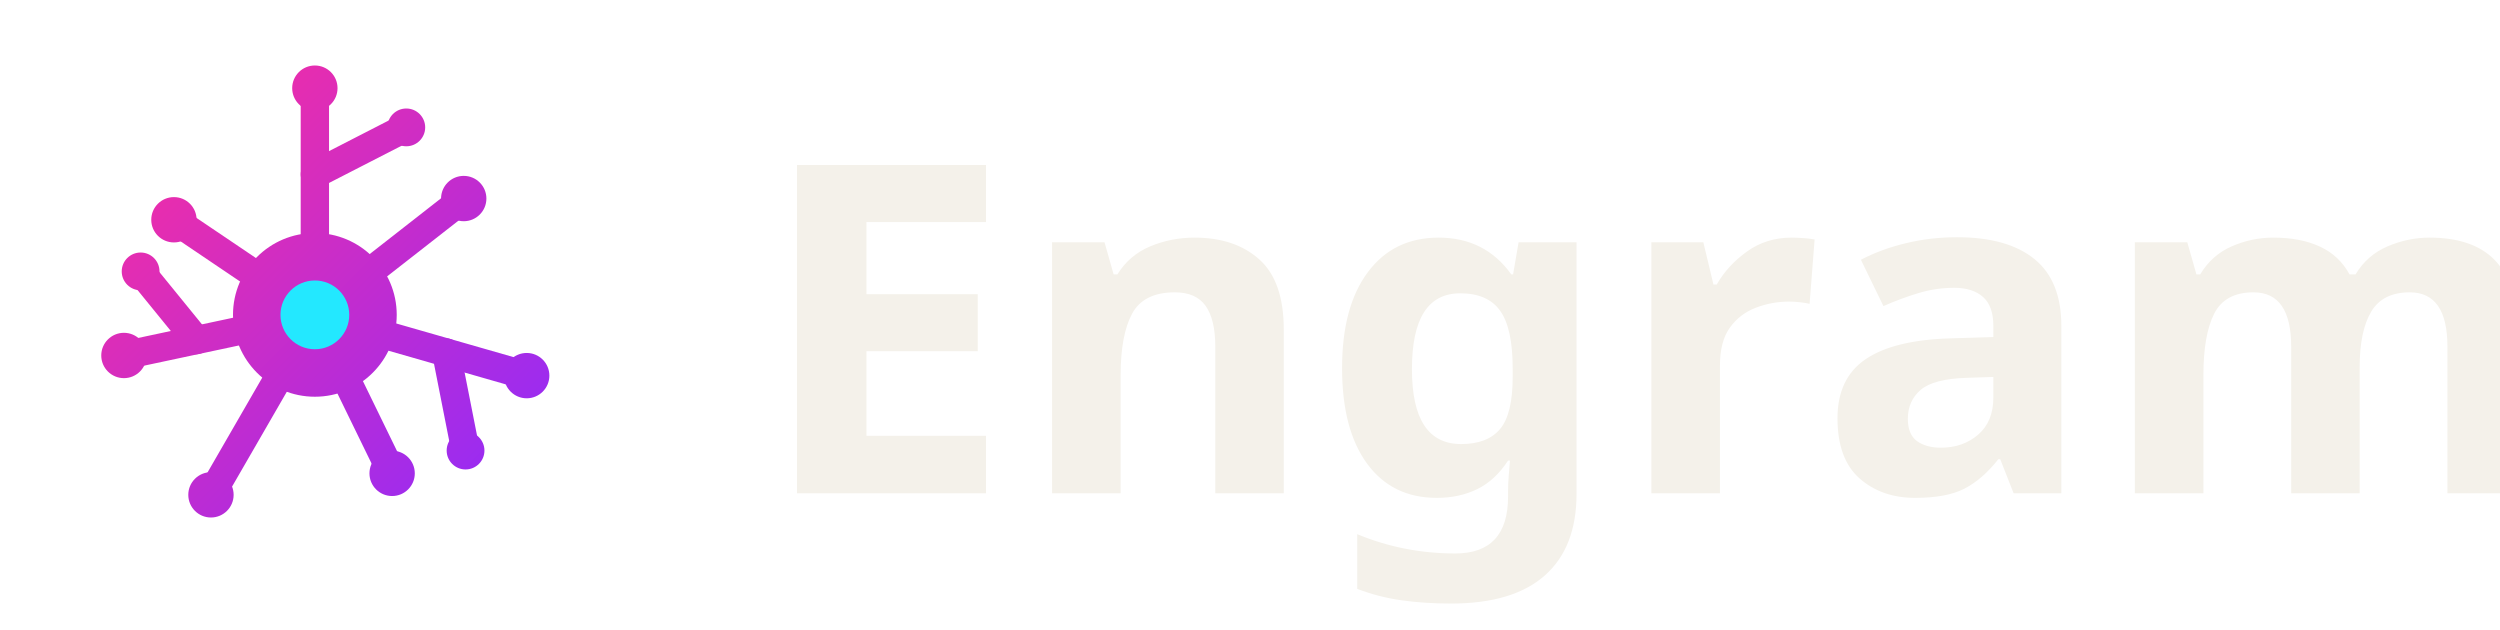
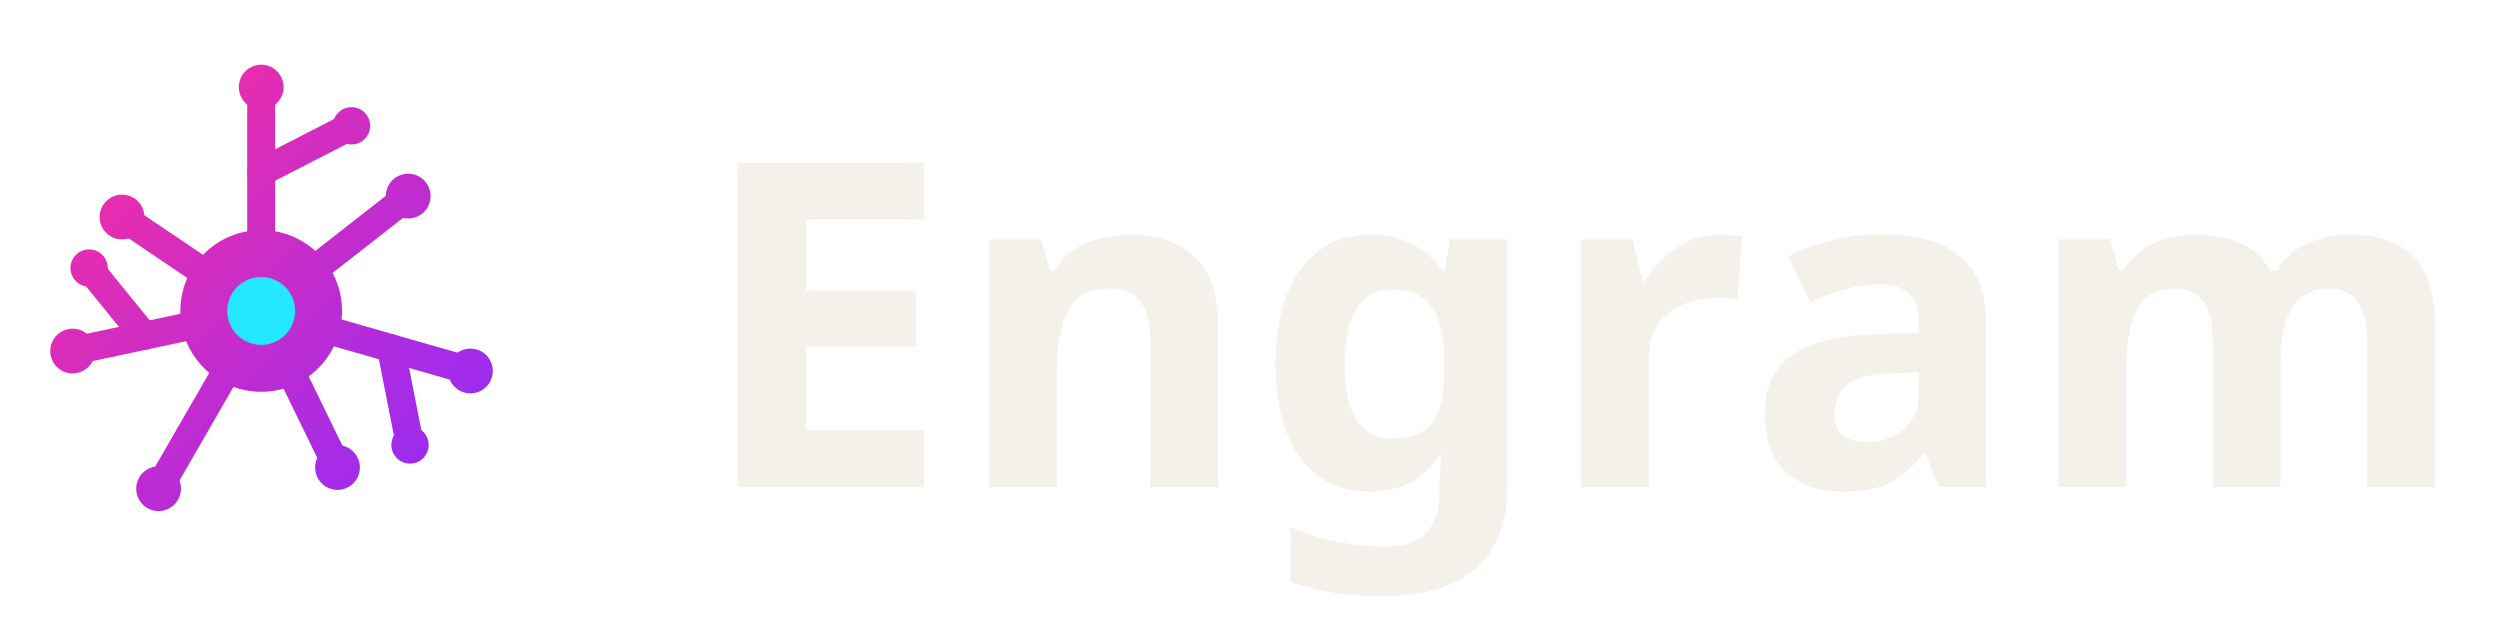
- <svg xmlns="http://www.w3.org/2000/svg" viewBox="0 0 397 100" width="397" height="100" fill="none">
+ <svg xmlns="http://www.w3.org/2000/svg" viewBox="8 0 402 100" width="402" height="100" fill="none">
  <defs>
    <linearGradient id="g" x1="14" y1="14" x2="86" y2="86" gradientUnits="userSpaceOnUse">
      <stop offset="0" stop-color="#FF2E9A" />
      <stop offset="1" stop-color="#8A2BFF" />
    </linearGradient>
  </defs>
  <g stroke="url(#g)" stroke-width="4.5" stroke-linecap="round" fill="none">
    <line x1="50.00" y1="38.00" x2="50.00" y2="14.00" />
    <line x1="50.00" y1="27.68" x2="64.52" y2="20.23" />
    <line x1="59.46" y1="42.61" x2="73.64" y2="31.53" />
    <line x1="61.54" y1="53.31" x2="83.64" y2="59.65" />
    <line x1="70.86" y1="55.98" x2="73.93" y2="71.55" />
    <line x1="55.26" y1="60.79" x2="62.27" y2="75.17" />
    <line x1="44.00" y1="60.39" x2="33.50" y2="78.58" />
    <line x1="38.26" y1="52.49" x2="19.68" y2="56.45" />
    <line x1="31.20" y1="54.00" x2="22.33" y2="43.10" />
    <line x1="40.05" y1="43.29" x2="27.62" y2="34.90" />
  </g>
  <g fill="url(#g)" stroke="none">
    <circle cx="50.00" cy="14.00" r="3.6" />
    <circle cx="64.52" cy="20.23" r="3" />
    <circle cx="73.64" cy="31.53" r="3.6" />
    <circle cx="83.64" cy="59.65" r="3.6" />
    <circle cx="73.93" cy="71.55" r="3" />
    <circle cx="62.27" cy="75.17" r="3.6" />
    <circle cx="33.50" cy="78.58" r="3.6" />
    <circle cx="19.68" cy="56.45" r="3.6" />
    <circle cx="22.33" cy="43.10" r="3" />
    <circle cx="27.62" cy="34.90" r="3.6" />
  </g>
  <circle cx="50" cy="50" r="13" fill="url(#g)" />
  <circle cx="50" cy="50" r="5.46" fill="#23E8FF" />
  <text x="120" y="50" font-family="'Plus Jakarta Sans','PJK',system-ui,sans-serif" font-weight="600" font-size="73" fill="#f4f1ea" dominant-baseline="central" text-anchor="start" letter-spacing="0.5">Engram</text>
</svg>
